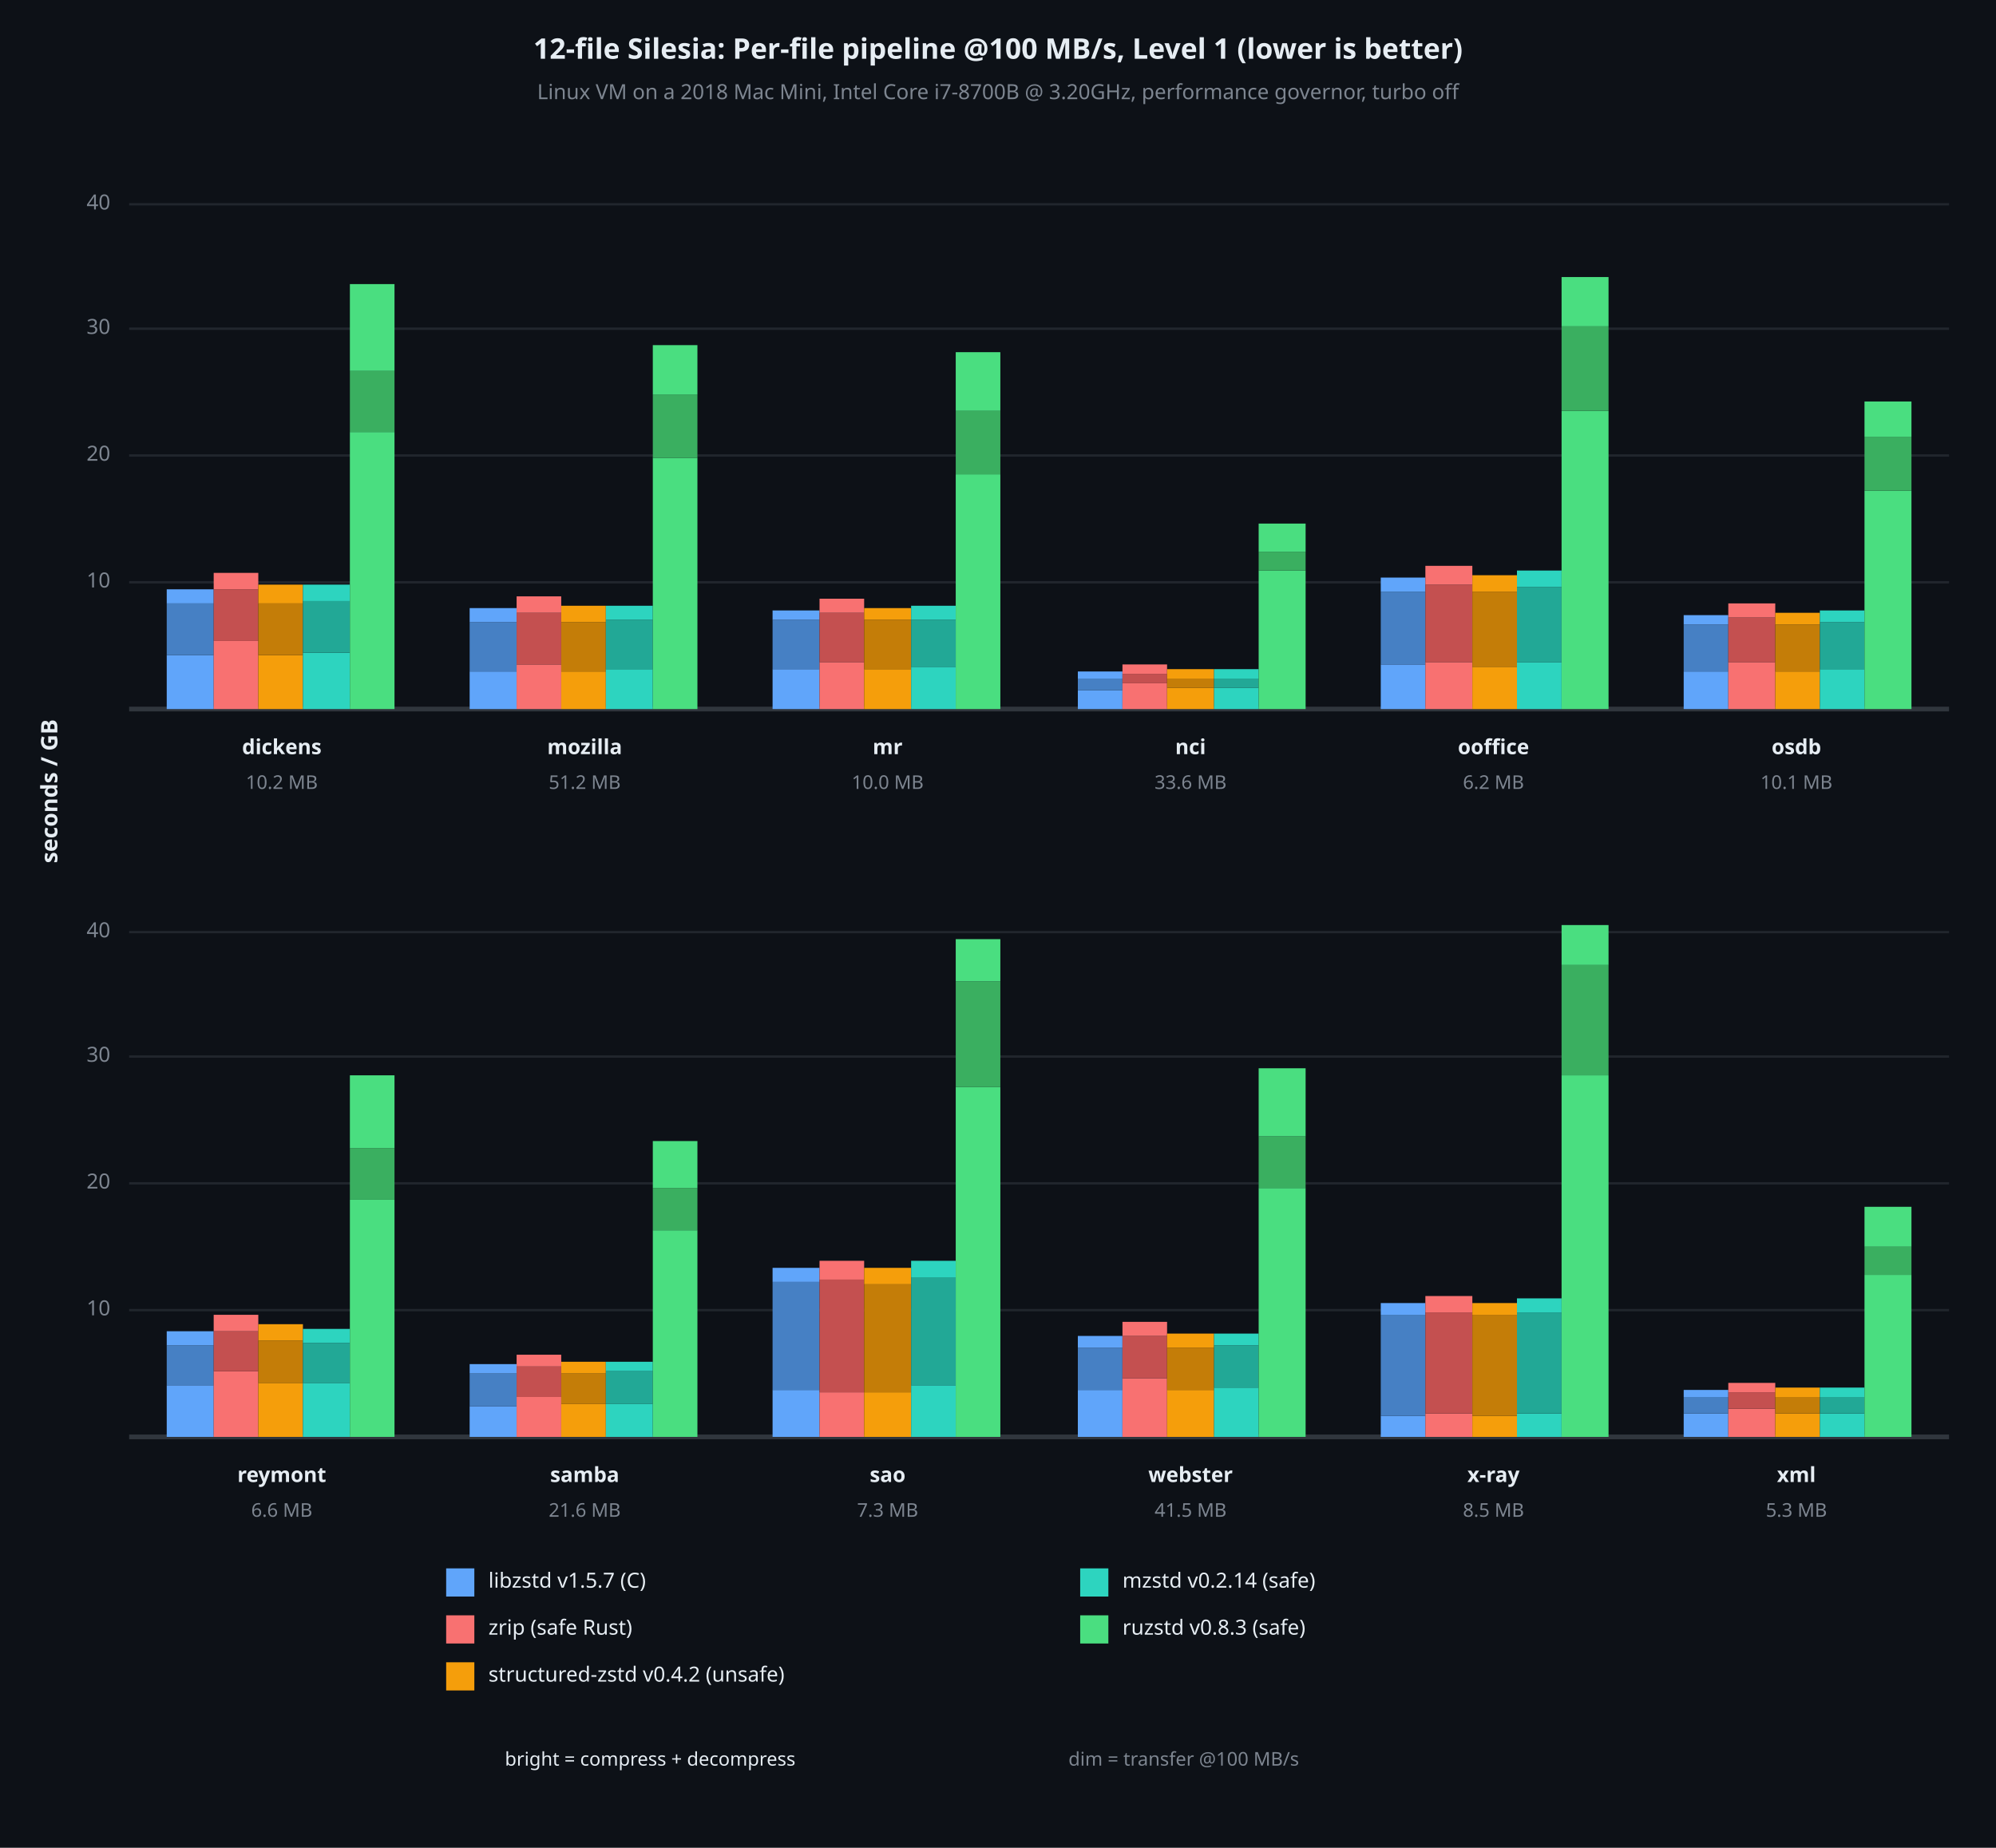
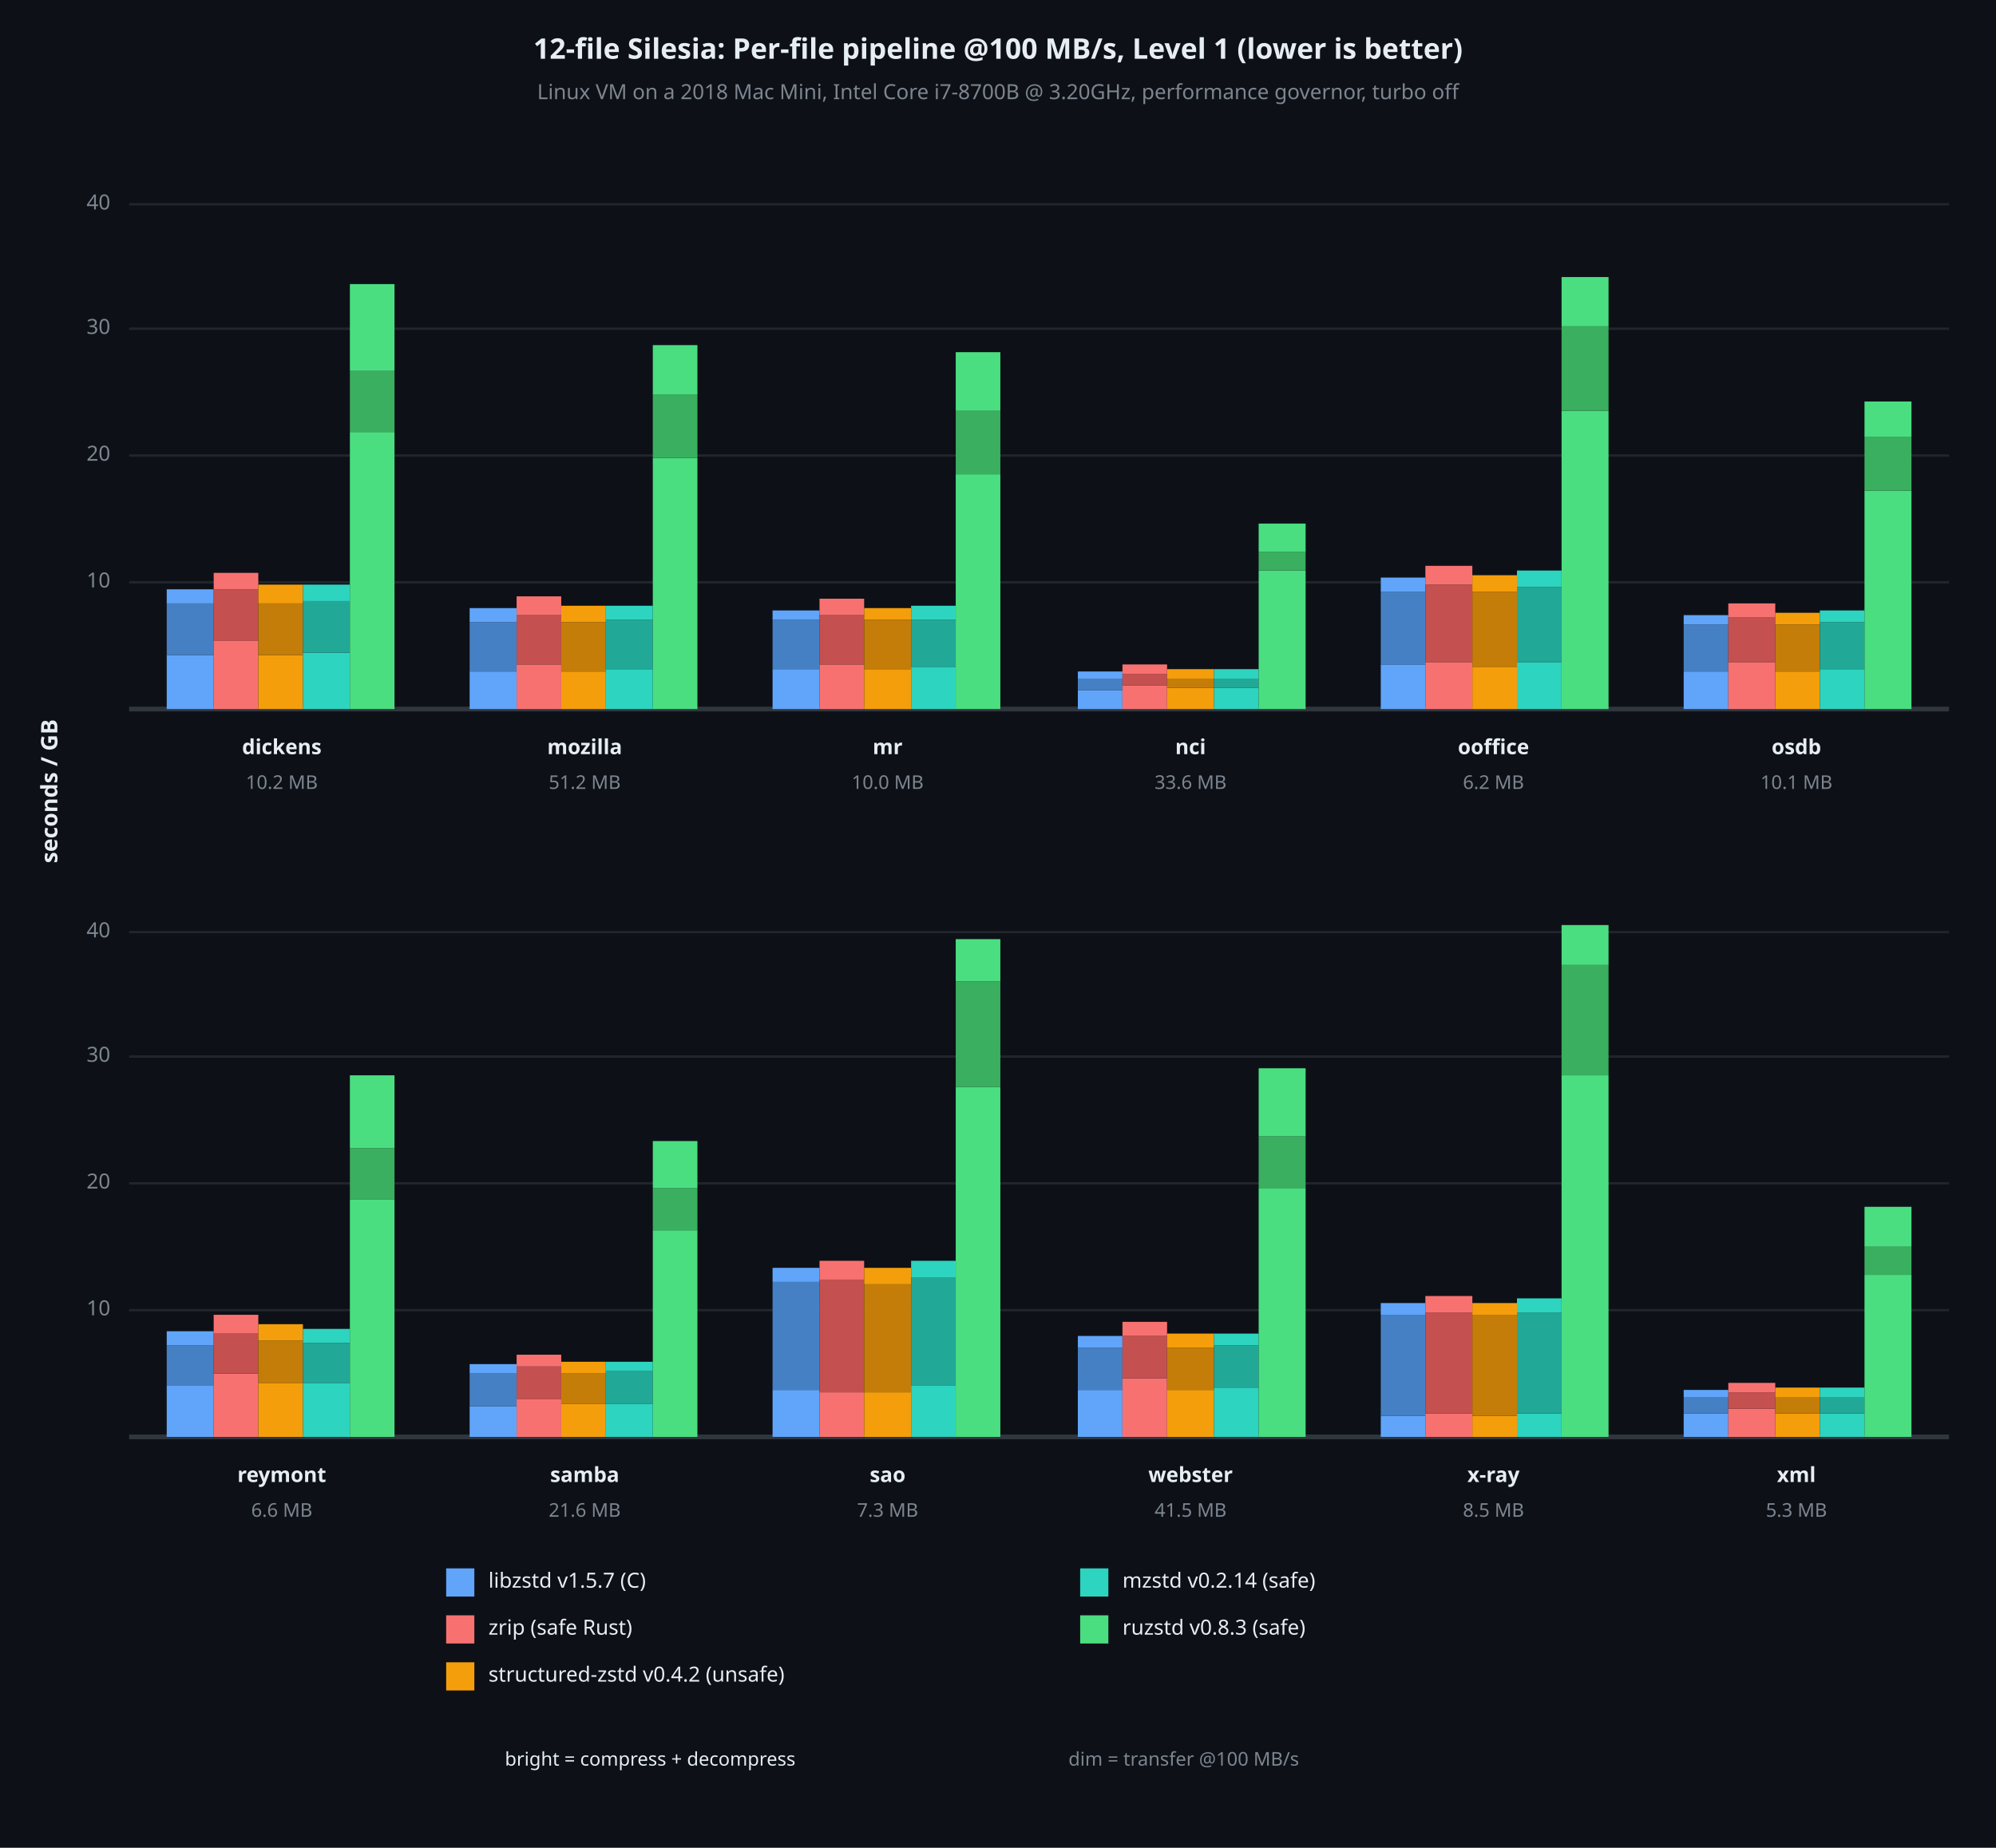
<svg xmlns="http://www.w3.org/2000/svg" viewBox="0 0 850 787" font-family="system-ui, -apple-system, sans-serif">
  <rect x="0" y="0" width="850" height="787" opacity="1" fill="#0D1117" stroke="none" />
  <text x="425" y="22" dy="0.5ex" text-anchor="middle" font-family="sans-serif" font-size="12.097" opacity="1" fill="#E6EDF3" font-weight="bold">
12-file Silesia: Per-file pipeline @100 MB/s, Level 1 (lower is better)
</text>
  <text x="425" y="40" dy="0.5ex" text-anchor="middle" font-family="sans-serif" font-size="8.871" opacity="1" fill="#7D8590">
Linux VM on a 2018 Mac Mini, Intel Core i7-8700B @ 3.20GHz, performance governor, turbo off
</text>
  <text x="22" y="337" dy="0.5ex" text-anchor="middle" font-family="sans-serif" font-size="9.677" opacity="1" fill="#E6EDF3" font-weight="bold" transform="rotate(270, 22, 337)">
seconds / GB
</text>
  <polyline fill="none" opacity="1" stroke="#21262D" stroke-width="1" points="55,248 830,248 " />
  <text x="47" y="248" dy="0.5ex" text-anchor="end" font-family="sans-serif" font-size="8.871" opacity="1" fill="#7D8590">
10
</text>
  <polyline fill="none" opacity="1" stroke="#21262D" stroke-width="1" points="55,194 830,194 " />
  <text x="47" y="194" dy="0.5ex" text-anchor="end" font-family="sans-serif" font-size="8.871" opacity="1" fill="#7D8590">
20
</text>
  <polyline fill="none" opacity="1" stroke="#21262D" stroke-width="1" points="55,140 830,140 " />
  <text x="47" y="140" dy="0.5ex" text-anchor="end" font-family="sans-serif" font-size="8.871" opacity="1" fill="#7D8590">
30
</text>
  <polyline fill="none" opacity="1" stroke="#21262D" stroke-width="1" points="55,87 830,87 " />
  <text x="47" y="87" dy="0.5ex" text-anchor="end" font-family="sans-serif" font-size="8.871" opacity="1" fill="#7D8590">
40
</text>
  <polyline fill="none" opacity="1" stroke="#30363D" stroke-width="2" points="55,302 830,302 " />
  <rect x="71" y="279" width="20" height="23" opacity="1" fill="#60A5FA" stroke="none" />
  <rect x="71" y="257" width="20" height="22" opacity="1" fill="#4680C4" stroke="none" />
  <rect x="71" y="251" width="20" height="6" opacity="1" fill="#60A5FA" stroke="none" />
  <rect x="91" y="273" width="19" height="29" opacity="1" fill="#F87171" stroke="none" />
  <rect x="91" y="251" width="19" height="22" opacity="1" fill="#C45050" stroke="none" />
  <rect x="91" y="244" width="19" height="7" opacity="1" fill="#F87171" stroke="none" />
  <rect x="110" y="279" width="19" height="23" opacity="1" fill="#F59E0B" stroke="none" />
  <rect x="110" y="257" width="19" height="22" opacity="1" fill="#C47D08" stroke="none" />
  <rect x="110" y="249" width="19" height="8" opacity="1" fill="#F59E0B" stroke="none" />
  <rect x="129" y="278" width="20" height="24" opacity="1" fill="#2DD4BF" stroke="none" />
  <rect x="129" y="256" width="20" height="22" opacity="1" fill="#22A896" stroke="none" />
  <rect x="129" y="249" width="20" height="7" opacity="1" fill="#2DD4BF" stroke="none" />
  <rect x="149" y="184" width="19" height="118" opacity="1" fill="#4ADE80" stroke="none" />
  <rect x="149" y="158" width="19" height="26" opacity="1" fill="#3AAF60" stroke="none" />
  <rect x="149" y="121" width="19" height="37" opacity="1" fill="#4ADE80" stroke="none" />
  <text x="120" y="319" dy="0.5ex" text-anchor="middle" font-family="sans-serif" font-size="8.871" opacity="1" fill="#E6EDF3" font-weight="bold">
dickens
</text>
  <text x="120" y="334" dy="0.5ex" text-anchor="middle" font-family="sans-serif" font-size="8.065" opacity="1" fill="#7D8590">
10.2 MB
</text>
  <rect x="200" y="286" width="20" height="16" opacity="1" fill="#60A5FA" stroke="none" />
  <rect x="200" y="265" width="20" height="21" opacity="1" fill="#4680C4" stroke="none" />
  <rect x="200" y="259" width="20" height="6" opacity="1" fill="#60A5FA" stroke="none" />
  <rect x="220" y="283" width="19" height="19" opacity="1" fill="#F87171" stroke="none" />
-   <rect x="220" y="261" width="19" height="22" opacity="1" fill="#C45050" stroke="none" />
-   <rect x="220" y="254" width="19" height="7" opacity="1" fill="#F87171" stroke="none" />
+   <rect x="220" y="262" width="19" height="21" opacity="1" fill="#C45050" stroke="none" />
+   <rect x="220" y="254" width="19" height="8" opacity="1" fill="#F87171" stroke="none" />
  <rect x="239" y="286" width="19" height="16" opacity="1" fill="#F59E0B" stroke="none" />
  <rect x="239" y="265" width="19" height="21" opacity="1" fill="#C47D08" stroke="none" />
  <rect x="239" y="258" width="19" height="7" opacity="1" fill="#F59E0B" stroke="none" />
  <rect x="258" y="285" width="20" height="17" opacity="1" fill="#2DD4BF" stroke="none" />
  <rect x="258" y="264" width="20" height="21" opacity="1" fill="#22A896" stroke="none" />
  <rect x="258" y="258" width="20" height="6" opacity="1" fill="#2DD4BF" stroke="none" />
  <rect x="278" y="195" width="19" height="107" opacity="1" fill="#4ADE80" stroke="none" />
  <rect x="278" y="168" width="19" height="27" opacity="1" fill="#3AAF60" stroke="none" />
  <rect x="278" y="147" width="19" height="21" opacity="1" fill="#4ADE80" stroke="none" />
  <text x="249" y="319" dy="0.5ex" text-anchor="middle" font-family="sans-serif" font-size="8.871" opacity="1" fill="#E6EDF3" font-weight="bold">
mozilla
</text>
  <text x="249" y="334" dy="0.5ex" text-anchor="middle" font-family="sans-serif" font-size="8.065" opacity="1" fill="#7D8590">
51.2 MB
</text>
  <rect x="329" y="285" width="20" height="17" opacity="1" fill="#60A5FA" stroke="none" />
  <rect x="329" y="264" width="20" height="21" opacity="1" fill="#4680C4" stroke="none" />
  <rect x="329" y="260" width="20" height="4" opacity="1" fill="#60A5FA" stroke="none" />
-   <rect x="349" y="282" width="19" height="20" opacity="1" fill="#F87171" stroke="none" />
-   <rect x="349" y="261" width="19" height="21" opacity="1" fill="#C45050" stroke="none" />
-   <rect x="349" y="255" width="19" height="6" opacity="1" fill="#F87171" stroke="none" />
+   <rect x="349" y="283" width="19" height="19" opacity="1" fill="#F87171" stroke="none" />
+   <rect x="349" y="262" width="19" height="21" opacity="1" fill="#C45050" stroke="none" />
+   <rect x="349" y="255" width="19" height="7" opacity="1" fill="#F87171" stroke="none" />
  <rect x="368" y="285" width="20" height="17" opacity="1" fill="#F59E0B" stroke="none" />
  <rect x="368" y="264" width="20" height="21" opacity="1" fill="#C47D08" stroke="none" />
  <rect x="368" y="259" width="20" height="5" opacity="1" fill="#F59E0B" stroke="none" />
  <rect x="388" y="284" width="19" height="18" opacity="1" fill="#2DD4BF" stroke="none" />
  <rect x="388" y="264" width="19" height="20" opacity="1" fill="#22A896" stroke="none" />
  <rect x="388" y="258" width="19" height="6" opacity="1" fill="#2DD4BF" stroke="none" />
  <rect x="407" y="202" width="19" height="100" opacity="1" fill="#4ADE80" stroke="none" />
  <rect x="407" y="175" width="19" height="27" opacity="1" fill="#3AAF60" stroke="none" />
  <rect x="407" y="150" width="19" height="25" opacity="1" fill="#4ADE80" stroke="none" />
  <text x="378" y="319" dy="0.5ex" text-anchor="middle" font-family="sans-serif" font-size="8.871" opacity="1" fill="#E6EDF3" font-weight="bold">
mr
</text>
  <text x="378" y="334" dy="0.5ex" text-anchor="middle" font-family="sans-serif" font-size="8.065" opacity="1" fill="#7D8590">
10.0 MB
</text>
  <rect x="459" y="294" width="19" height="8" opacity="1" fill="#60A5FA" stroke="none" />
  <rect x="459" y="289" width="19" height="5" opacity="1" fill="#4680C4" stroke="none" />
  <rect x="459" y="286" width="19" height="3" opacity="1" fill="#60A5FA" stroke="none" />
-   <rect x="478" y="291" width="19" height="11" opacity="1" fill="#F87171" stroke="none" />
-   <rect x="478" y="287" width="19" height="4" opacity="1" fill="#C45050" stroke="none" />
+   <rect x="478" y="292" width="19" height="10" opacity="1" fill="#F87171" stroke="none" />
+   <rect x="478" y="287" width="19" height="5" opacity="1" fill="#C45050" stroke="none" />
  <rect x="478" y="283" width="19" height="4" opacity="1" fill="#F87171" stroke="none" />
  <rect x="497" y="293" width="20" height="9" opacity="1" fill="#F59E0B" stroke="none" />
  <rect x="497" y="289" width="20" height="4" opacity="1" fill="#C47D08" stroke="none" />
  <rect x="497" y="285" width="20" height="4" opacity="1" fill="#F59E0B" stroke="none" />
  <rect x="517" y="293" width="19" height="9" opacity="1" fill="#2DD4BF" stroke="none" />
  <rect x="517" y="289" width="19" height="4" opacity="1" fill="#22A896" stroke="none" />
  <rect x="517" y="285" width="19" height="4" opacity="1" fill="#2DD4BF" stroke="none" />
  <rect x="536" y="243" width="20" height="59" opacity="1" fill="#4ADE80" stroke="none" />
  <rect x="536" y="235" width="20" height="8" opacity="1" fill="#3AAF60" stroke="none" />
  <rect x="536" y="223" width="20" height="12" opacity="1" fill="#4ADE80" stroke="none" />
  <text x="507" y="319" dy="0.5ex" text-anchor="middle" font-family="sans-serif" font-size="8.871" opacity="1" fill="#E6EDF3" font-weight="bold">
nci
</text>
  <text x="507" y="334" dy="0.5ex" text-anchor="middle" font-family="sans-serif" font-size="8.065" opacity="1" fill="#7D8590">
33.6 MB
</text>
  <rect x="588" y="283" width="19" height="19" opacity="1" fill="#60A5FA" stroke="none" />
  <rect x="588" y="252" width="19" height="31" opacity="1" fill="#4680C4" stroke="none" />
  <rect x="588" y="246" width="19" height="6" opacity="1" fill="#60A5FA" stroke="none" />
  <rect x="607" y="282" width="20" height="20" opacity="1" fill="#F87171" stroke="none" />
  <rect x="607" y="249" width="20" height="33" opacity="1" fill="#C45050" stroke="none" />
  <rect x="607" y="241" width="20" height="8" opacity="1" fill="#F87171" stroke="none" />
  <rect x="627" y="284" width="19" height="18" opacity="1" fill="#F59E0B" stroke="none" />
  <rect x="627" y="252" width="19" height="32" opacity="1" fill="#C47D08" stroke="none" />
  <rect x="627" y="245" width="19" height="7" opacity="1" fill="#F59E0B" stroke="none" />
  <rect x="646" y="282" width="19" height="20" opacity="1" fill="#2DD4BF" stroke="none" />
  <rect x="646" y="250" width="19" height="32" opacity="1" fill="#22A896" stroke="none" />
  <rect x="646" y="243" width="19" height="7" opacity="1" fill="#2DD4BF" stroke="none" />
  <rect x="665" y="175" width="20" height="127" opacity="1" fill="#4ADE80" stroke="none" />
  <rect x="665" y="139" width="20" height="36" opacity="1" fill="#3AAF60" stroke="none" />
  <rect x="665" y="118" width="20" height="21" opacity="1" fill="#4ADE80" stroke="none" />
  <text x="636" y="319" dy="0.5ex" text-anchor="middle" font-family="sans-serif" font-size="8.871" opacity="1" fill="#E6EDF3" font-weight="bold">
ooffice
</text>
  <text x="636" y="334" dy="0.5ex" text-anchor="middle" font-family="sans-serif" font-size="8.065" opacity="1" fill="#7D8590">
6.2 MB
</text>
  <rect x="717" y="286" width="19" height="16" opacity="1" fill="#60A5FA" stroke="none" />
  <rect x="717" y="266" width="19" height="20" opacity="1" fill="#4680C4" stroke="none" />
  <rect x="717" y="262" width="19" height="4" opacity="1" fill="#60A5FA" stroke="none" />
  <rect x="736" y="282" width="20" height="20" opacity="1" fill="#F87171" stroke="none" />
  <rect x="736" y="263" width="20" height="19" opacity="1" fill="#C45050" stroke="none" />
  <rect x="736" y="257" width="20" height="6" opacity="1" fill="#F87171" stroke="none" />
  <rect x="756" y="286" width="19" height="16" opacity="1" fill="#F59E0B" stroke="none" />
  <rect x="756" y="266" width="19" height="20" opacity="1" fill="#C47D08" stroke="none" />
  <rect x="756" y="261" width="19" height="5" opacity="1" fill="#F59E0B" stroke="none" />
  <rect x="775" y="285" width="19" height="17" opacity="1" fill="#2DD4BF" stroke="none" />
  <rect x="775" y="265" width="19" height="20" opacity="1" fill="#22A896" stroke="none" />
  <rect x="775" y="260" width="19" height="5" opacity="1" fill="#2DD4BF" stroke="none" />
  <rect x="794" y="209" width="20" height="93" opacity="1" fill="#4ADE80" stroke="none" />
  <rect x="794" y="186" width="20" height="23" opacity="1" fill="#3AAF60" stroke="none" />
  <rect x="794" y="171" width="20" height="15" opacity="1" fill="#4ADE80" stroke="none" />
  <text x="765" y="319" dy="0.5ex" text-anchor="middle" font-family="sans-serif" font-size="8.871" opacity="1" fill="#E6EDF3" font-weight="bold">
osdb
</text>
  <text x="765" y="334" dy="0.5ex" text-anchor="middle" font-family="sans-serif" font-size="8.065" opacity="1" fill="#7D8590">
10.1 MB
</text>
  <polyline fill="none" opacity="1" stroke="#21262D" stroke-width="1" points="55,558 830,558 " />
  <text x="47" y="558" dy="0.5ex" text-anchor="end" font-family="sans-serif" font-size="8.871" opacity="1" fill="#7D8590">
10
</text>
  <polyline fill="none" opacity="1" stroke="#21262D" stroke-width="1" points="55,504 830,504 " />
  <text x="47" y="504" dy="0.5ex" text-anchor="end" font-family="sans-serif" font-size="8.871" opacity="1" fill="#7D8590">
20
</text>
  <polyline fill="none" opacity="1" stroke="#21262D" stroke-width="1" points="55,450 830,450 " />
  <text x="47" y="450" dy="0.5ex" text-anchor="end" font-family="sans-serif" font-size="8.871" opacity="1" fill="#7D8590">
30
</text>
  <polyline fill="none" opacity="1" stroke="#21262D" stroke-width="1" points="55,397 830,397 " />
  <text x="47" y="397" dy="0.5ex" text-anchor="end" font-family="sans-serif" font-size="8.871" opacity="1" fill="#7D8590">
40
</text>
  <polyline fill="none" opacity="1" stroke="#30363D" stroke-width="2" points="55,612 830,612 " />
  <rect x="71" y="590" width="20" height="22" opacity="1" fill="#60A5FA" stroke="none" />
  <rect x="71" y="573" width="20" height="17" opacity="1" fill="#4680C4" stroke="none" />
  <rect x="71" y="567" width="20" height="6" opacity="1" fill="#60A5FA" stroke="none" />
-   <rect x="91" y="584" width="19" height="28" opacity="1" fill="#F87171" stroke="none" />
-   <rect x="91" y="567" width="19" height="17" opacity="1" fill="#C45050" stroke="none" />
-   <rect x="91" y="560" width="19" height="7" opacity="1" fill="#F87171" stroke="none" />
+   <rect x="91" y="585" width="19" height="27" opacity="1" fill="#F87171" stroke="none" />
+   <rect x="91" y="568" width="19" height="17" opacity="1" fill="#C45050" stroke="none" />
+   <rect x="91" y="560" width="19" height="8" opacity="1" fill="#F87171" stroke="none" />
  <rect x="110" y="589" width="19" height="23" opacity="1" fill="#F59E0B" stroke="none" />
  <rect x="110" y="571" width="19" height="18" opacity="1" fill="#C47D08" stroke="none" />
  <rect x="110" y="564" width="19" height="7" opacity="1" fill="#F59E0B" stroke="none" />
  <rect x="129" y="589" width="20" height="23" opacity="1" fill="#2DD4BF" stroke="none" />
  <rect x="129" y="572" width="20" height="17" opacity="1" fill="#22A896" stroke="none" />
  <rect x="129" y="566" width="20" height="6" opacity="1" fill="#2DD4BF" stroke="none" />
  <rect x="149" y="511" width="19" height="101" opacity="1" fill="#4ADE80" stroke="none" />
  <rect x="149" y="489" width="19" height="22" opacity="1" fill="#3AAF60" stroke="none" />
  <rect x="149" y="458" width="19" height="31" opacity="1" fill="#4ADE80" stroke="none" />
  <text x="120" y="629" dy="0.5ex" text-anchor="middle" font-family="sans-serif" font-size="8.871" opacity="1" fill="#E6EDF3" font-weight="bold">
reymont
</text>
  <text x="120" y="644" dy="0.5ex" text-anchor="middle" font-family="sans-serif" font-size="8.065" opacity="1" fill="#7D8590">
6.6 MB
</text>
  <rect x="200" y="599" width="20" height="13" opacity="1" fill="#60A5FA" stroke="none" />
  <rect x="200" y="585" width="20" height="14" opacity="1" fill="#4680C4" stroke="none" />
  <rect x="200" y="581" width="20" height="4" opacity="1" fill="#60A5FA" stroke="none" />
-   <rect x="220" y="595" width="19" height="17" opacity="1" fill="#F87171" stroke="none" />
-   <rect x="220" y="582" width="19" height="13" opacity="1" fill="#C45050" stroke="none" />
+   <rect x="220" y="596" width="19" height="16" opacity="1" fill="#F87171" stroke="none" />
+   <rect x="220" y="582" width="19" height="14" opacity="1" fill="#C45050" stroke="none" />
  <rect x="220" y="577" width="19" height="5" opacity="1" fill="#F87171" stroke="none" />
  <rect x="239" y="598" width="19" height="14" opacity="1" fill="#F59E0B" stroke="none" />
  <rect x="239" y="585" width="19" height="13" opacity="1" fill="#C47D08" stroke="none" />
  <rect x="239" y="580" width="19" height="5" opacity="1" fill="#F59E0B" stroke="none" />
  <rect x="258" y="598" width="20" height="14" opacity="1" fill="#2DD4BF" stroke="none" />
  <rect x="258" y="584" width="20" height="14" opacity="1" fill="#22A896" stroke="none" />
  <rect x="258" y="580" width="20" height="4" opacity="1" fill="#2DD4BF" stroke="none" />
  <rect x="278" y="524" width="19" height="88" opacity="1" fill="#4ADE80" stroke="none" />
  <rect x="278" y="506" width="19" height="18" opacity="1" fill="#3AAF60" stroke="none" />
  <rect x="278" y="486" width="19" height="20" opacity="1" fill="#4ADE80" stroke="none" />
  <text x="249" y="629" dy="0.5ex" text-anchor="middle" font-family="sans-serif" font-size="8.871" opacity="1" fill="#E6EDF3" font-weight="bold">
samba
</text>
  <text x="249" y="644" dy="0.5ex" text-anchor="middle" font-family="sans-serif" font-size="8.065" opacity="1" fill="#7D8590">
21.6 MB
</text>
  <rect x="329" y="592" width="20" height="20" opacity="1" fill="#60A5FA" stroke="none" />
  <rect x="329" y="546" width="20" height="46" opacity="1" fill="#4680C4" stroke="none" />
  <rect x="329" y="540" width="20" height="6" opacity="1" fill="#60A5FA" stroke="none" />
  <rect x="349" y="593" width="19" height="19" opacity="1" fill="#F87171" stroke="none" />
  <rect x="349" y="545" width="19" height="48" opacity="1" fill="#C45050" stroke="none" />
  <rect x="349" y="537" width="19" height="8" opacity="1" fill="#F87171" stroke="none" />
  <rect x="368" y="593" width="20" height="19" opacity="1" fill="#F59E0B" stroke="none" />
  <rect x="368" y="547" width="20" height="46" opacity="1" fill="#C47D08" stroke="none" />
  <rect x="368" y="540" width="20" height="7" opacity="1" fill="#F59E0B" stroke="none" />
  <rect x="388" y="590" width="19" height="22" opacity="1" fill="#2DD4BF" stroke="none" />
  <rect x="388" y="544" width="19" height="46" opacity="1" fill="#22A896" stroke="none" />
  <rect x="388" y="537" width="19" height="7" opacity="1" fill="#2DD4BF" stroke="none" />
  <rect x="407" y="463" width="19" height="149" opacity="1" fill="#4ADE80" stroke="none" />
  <rect x="407" y="418" width="19" height="45" opacity="1" fill="#3AAF60" stroke="none" />
  <rect x="407" y="400" width="19" height="18" opacity="1" fill="#4ADE80" stroke="none" />
  <text x="378" y="629" dy="0.5ex" text-anchor="middle" font-family="sans-serif" font-size="8.871" opacity="1" fill="#E6EDF3" font-weight="bold">
sao
</text>
  <text x="378" y="644" dy="0.5ex" text-anchor="middle" font-family="sans-serif" font-size="8.065" opacity="1" fill="#7D8590">
7.3 MB
</text>
  <rect x="459" y="592" width="19" height="20" opacity="1" fill="#60A5FA" stroke="none" />
  <rect x="459" y="574" width="19" height="18" opacity="1" fill="#4680C4" stroke="none" />
  <rect x="459" y="569" width="19" height="5" opacity="1" fill="#60A5FA" stroke="none" />
  <rect x="478" y="587" width="19" height="25" opacity="1" fill="#F87171" stroke="none" />
  <rect x="478" y="569" width="19" height="18" opacity="1" fill="#C45050" stroke="none" />
  <rect x="478" y="563" width="19" height="6" opacity="1" fill="#F87171" stroke="none" />
  <rect x="497" y="592" width="20" height="20" opacity="1" fill="#F59E0B" stroke="none" />
  <rect x="497" y="574" width="20" height="18" opacity="1" fill="#C47D08" stroke="none" />
  <rect x="497" y="568" width="20" height="6" opacity="1" fill="#F59E0B" stroke="none" />
  <rect x="517" y="591" width="19" height="21" opacity="1" fill="#2DD4BF" stroke="none" />
  <rect x="517" y="573" width="19" height="18" opacity="1" fill="#22A896" stroke="none" />
  <rect x="517" y="568" width="19" height="5" opacity="1" fill="#2DD4BF" stroke="none" />
  <rect x="536" y="506" width="20" height="106" opacity="1" fill="#4ADE80" stroke="none" />
  <rect x="536" y="484" width="20" height="22" opacity="1" fill="#3AAF60" stroke="none" />
  <rect x="536" y="455" width="20" height="29" opacity="1" fill="#4ADE80" stroke="none" />
  <text x="507" y="629" dy="0.5ex" text-anchor="middle" font-family="sans-serif" font-size="8.871" opacity="1" fill="#E6EDF3" font-weight="bold">
webster
</text>
  <text x="507" y="644" dy="0.5ex" text-anchor="middle" font-family="sans-serif" font-size="8.065" opacity="1" fill="#7D8590">
41.5 MB
</text>
  <rect x="588" y="603" width="19" height="9" opacity="1" fill="#60A5FA" stroke="none" />
  <rect x="588" y="560" width="19" height="43" opacity="1" fill="#4680C4" stroke="none" />
  <rect x="588" y="555" width="19" height="5" opacity="1" fill="#60A5FA" stroke="none" />
  <rect x="607" y="602" width="20" height="10" opacity="1" fill="#F87171" stroke="none" />
  <rect x="607" y="559" width="20" height="43" opacity="1" fill="#C45050" stroke="none" />
  <rect x="607" y="552" width="20" height="7" opacity="1" fill="#F87171" stroke="none" />
  <rect x="627" y="603" width="19" height="9" opacity="1" fill="#F59E0B" stroke="none" />
  <rect x="627" y="560" width="19" height="43" opacity="1" fill="#C47D08" stroke="none" />
  <rect x="627" y="555" width="19" height="5" opacity="1" fill="#F59E0B" stroke="none" />
  <rect x="646" y="602" width="19" height="10" opacity="1" fill="#2DD4BF" stroke="none" />
  <rect x="646" y="559" width="19" height="43" opacity="1" fill="#22A896" stroke="none" />
  <rect x="646" y="553" width="19" height="6" opacity="1" fill="#2DD4BF" stroke="none" />
  <rect x="665" y="458" width="20" height="154" opacity="1" fill="#4ADE80" stroke="none" />
  <rect x="665" y="411" width="20" height="47" opacity="1" fill="#3AAF60" stroke="none" />
  <rect x="665" y="394" width="20" height="17" opacity="1" fill="#4ADE80" stroke="none" />
  <text x="636" y="629" dy="0.5ex" text-anchor="middle" font-family="sans-serif" font-size="8.871" opacity="1" fill="#E6EDF3" font-weight="bold">
x-ray
</text>
  <text x="636" y="644" dy="0.5ex" text-anchor="middle" font-family="sans-serif" font-size="8.065" opacity="1" fill="#7D8590">
8.5 MB
</text>
  <rect x="717" y="602" width="19" height="10" opacity="1" fill="#60A5FA" stroke="none" />
  <rect x="717" y="595" width="19" height="7" opacity="1" fill="#4680C4" stroke="none" />
  <rect x="717" y="592" width="19" height="3" opacity="1" fill="#60A5FA" stroke="none" />
  <rect x="736" y="600" width="20" height="12" opacity="1" fill="#F87171" stroke="none" />
  <rect x="736" y="593" width="20" height="7" opacity="1" fill="#C45050" stroke="none" />
  <rect x="736" y="589" width="20" height="4" opacity="1" fill="#F87171" stroke="none" />
  <rect x="756" y="602" width="19" height="10" opacity="1" fill="#F59E0B" stroke="none" />
  <rect x="756" y="595" width="19" height="7" opacity="1" fill="#C47D08" stroke="none" />
  <rect x="756" y="591" width="19" height="4" opacity="1" fill="#F59E0B" stroke="none" />
  <rect x="775" y="602" width="19" height="10" opacity="1" fill="#2DD4BF" stroke="none" />
  <rect x="775" y="595" width="19" height="7" opacity="1" fill="#22A896" stroke="none" />
  <rect x="775" y="591" width="19" height="4" opacity="1" fill="#2DD4BF" stroke="none" />
  <rect x="794" y="543" width="20" height="69" opacity="1" fill="#4ADE80" stroke="none" />
  <rect x="794" y="531" width="20" height="12" opacity="1" fill="#3AAF60" stroke="none" />
  <rect x="794" y="514" width="20" height="17" opacity="1" fill="#4ADE80" stroke="none" />
  <text x="765" y="629" dy="0.5ex" text-anchor="middle" font-family="sans-serif" font-size="8.871" opacity="1" fill="#E6EDF3" font-weight="bold">
xml
</text>
  <text x="765" y="644" dy="0.5ex" text-anchor="middle" font-family="sans-serif" font-size="8.065" opacity="1" fill="#7D8590">
5.3 MB
</text>
  <rect x="190" y="668" width="12" height="12" opacity="1" fill="#60A5FA" stroke="none" />
  <text x="208" y="674" dy="0.5ex" text-anchor="start" font-family="sans-serif" font-size="8.871" opacity="1" fill="#E6EDF3">
libzstd v1.5.7 (C)
</text>
  <rect x="190" y="688" width="12" height="12" opacity="1" fill="#F87171" stroke="none" />
  <text x="208" y="694" dy="0.5ex" text-anchor="start" font-family="sans-serif" font-size="8.871" opacity="1" fill="#E6EDF3">
zrip (safe Rust)
</text>
  <rect x="190" y="708" width="12" height="12" opacity="1" fill="#F59E0B" stroke="none" />
  <text x="208" y="714" dy="0.5ex" text-anchor="start" font-family="sans-serif" font-size="8.871" opacity="1" fill="#E6EDF3">
structured-zstd v0.4.2 (unsafe)
</text>
  <rect x="460" y="668" width="12" height="12" opacity="1" fill="#2DD4BF" stroke="none" />
  <text x="478" y="674" dy="0.5ex" text-anchor="start" font-family="sans-serif" font-size="8.871" opacity="1" fill="#E6EDF3">
mzstd v0.2.14 (safe)
</text>
  <rect x="460" y="688" width="12" height="12" opacity="1" fill="#4ADE80" stroke="none" />
  <text x="478" y="694" dy="0.5ex" text-anchor="start" font-family="sans-serif" font-size="8.871" opacity="1" fill="#E6EDF3">
ruzstd v0.8.3 (safe)
</text>
  <text x="215" y="750" dy="0.5ex" text-anchor="start" font-family="sans-serif" font-size="8.065" opacity="1" fill="#E6EDF3">
bright = compress + decompress
</text>
  <text x="455" y="750" dy="0.5ex" text-anchor="start" font-family="sans-serif" font-size="8.065" opacity="1" fill="#7D8590">
dim = transfer @100 MB/s
</text>
</svg>
